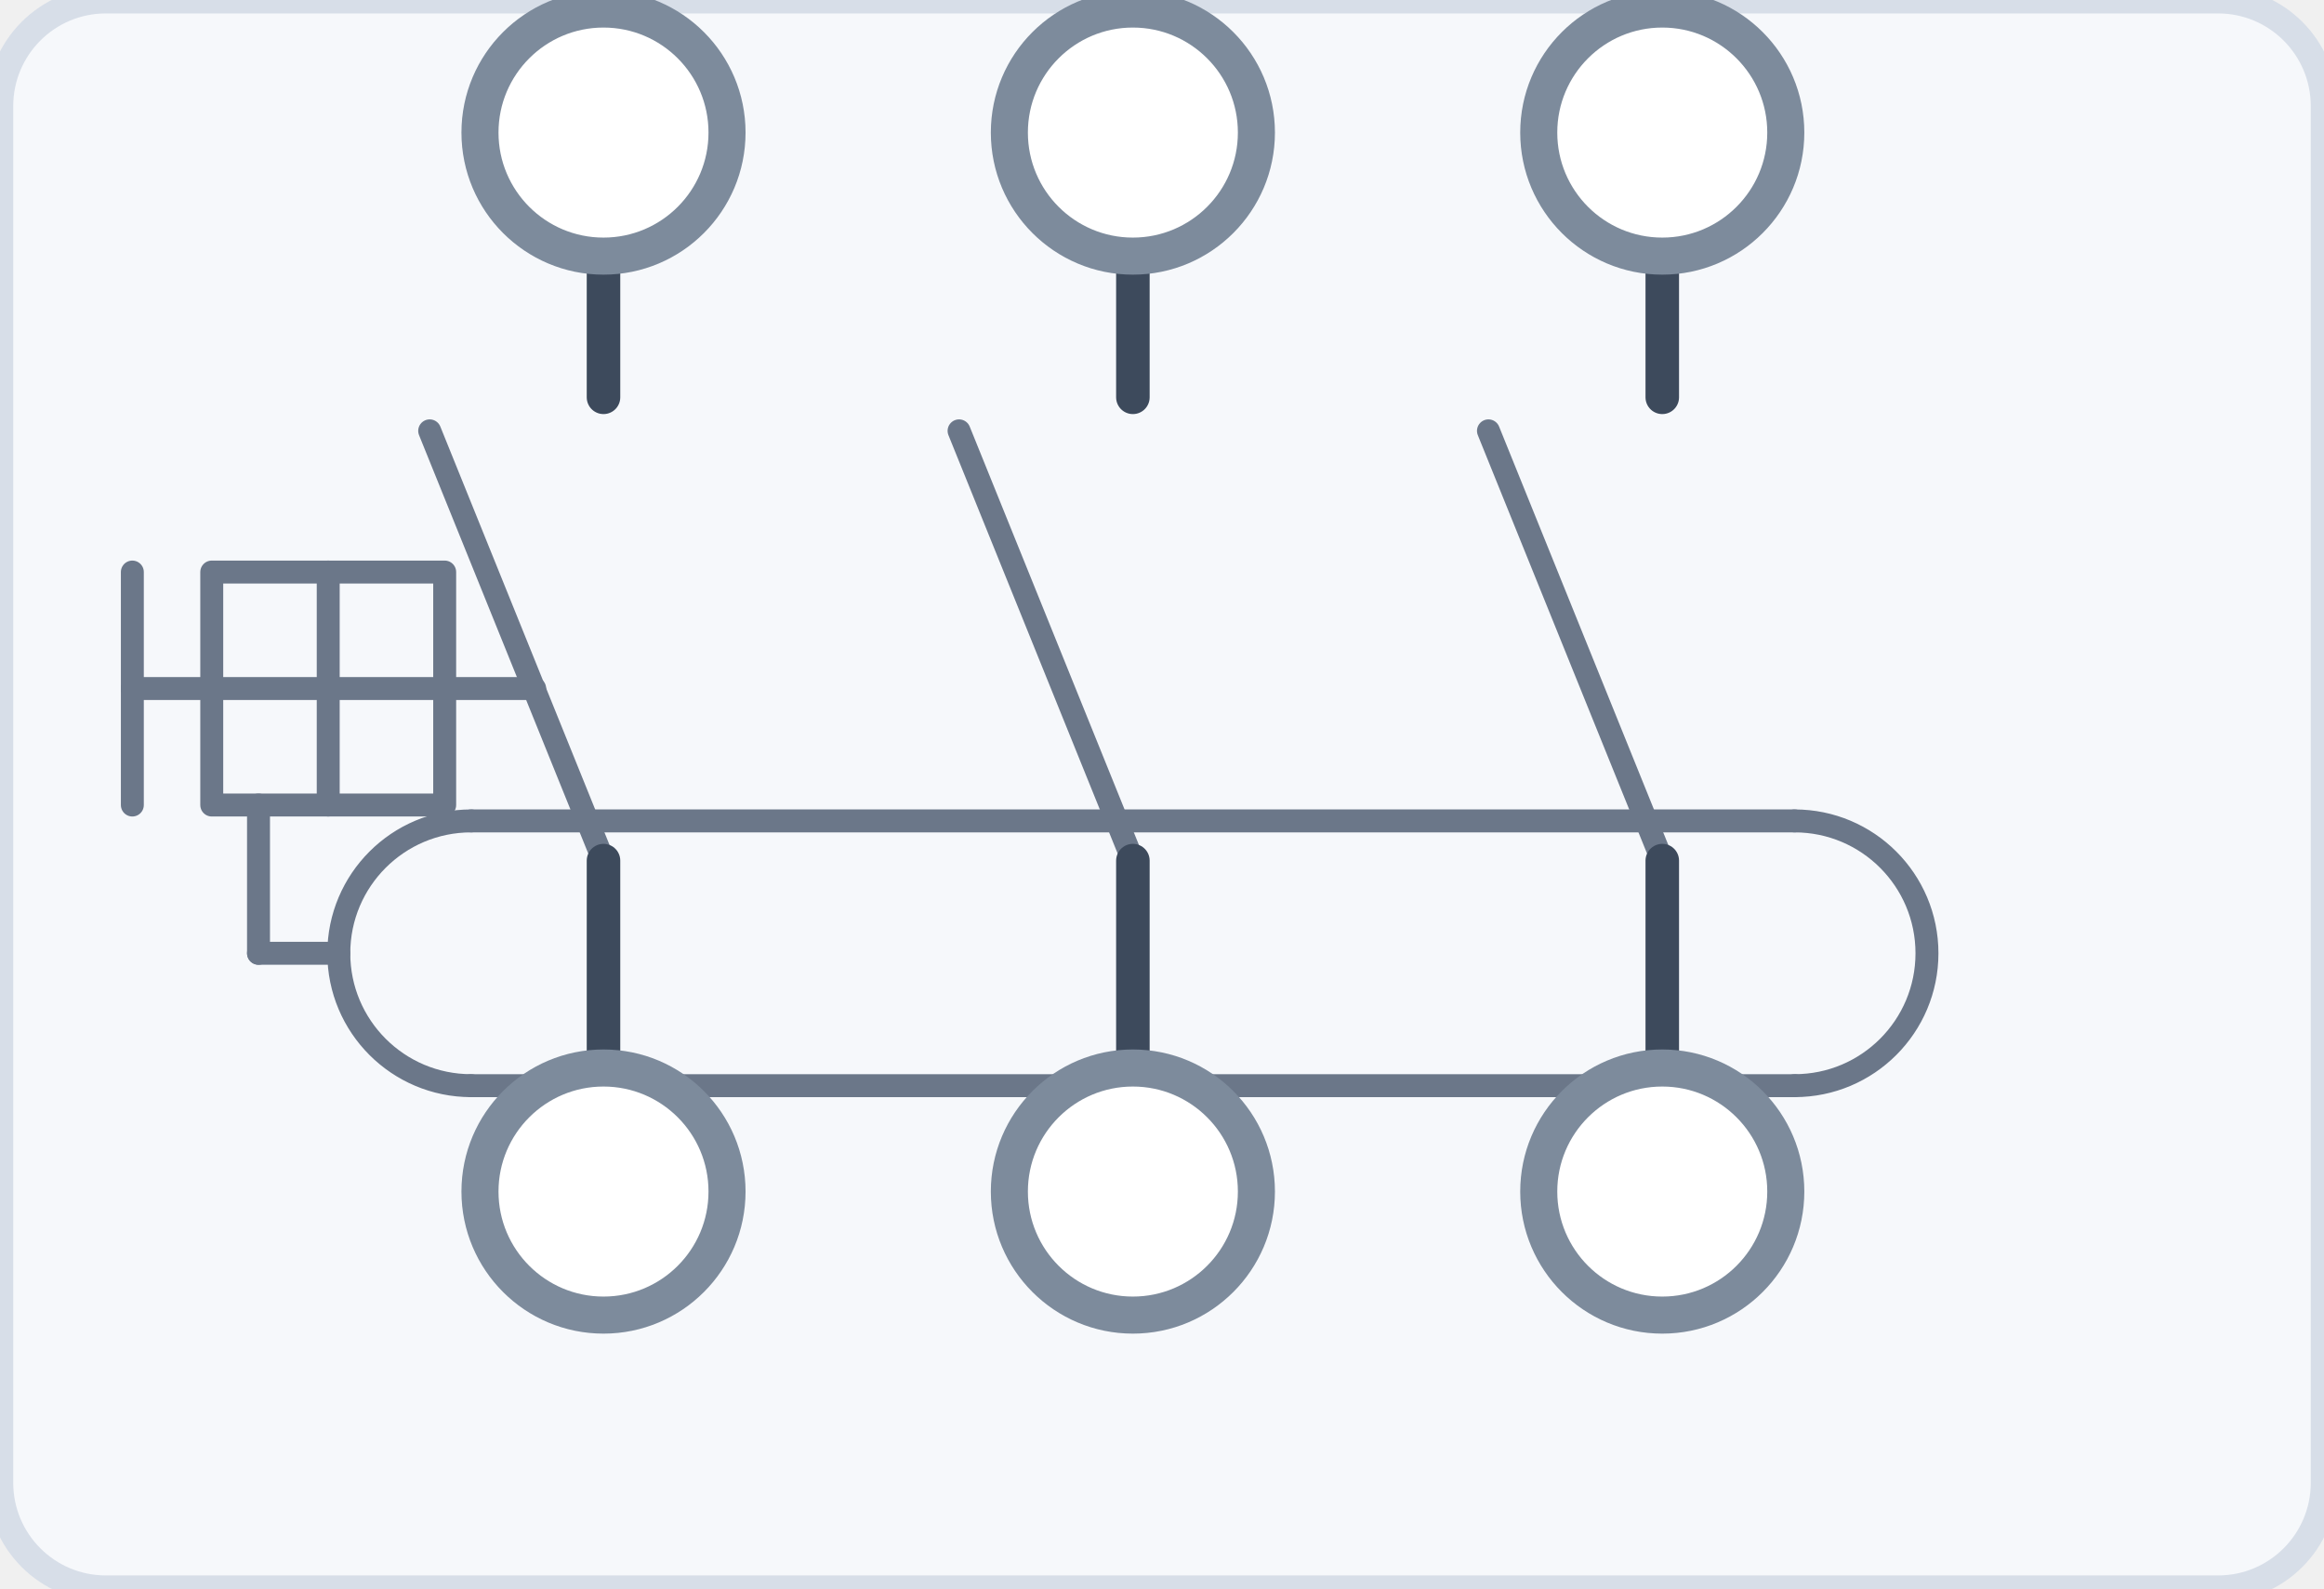
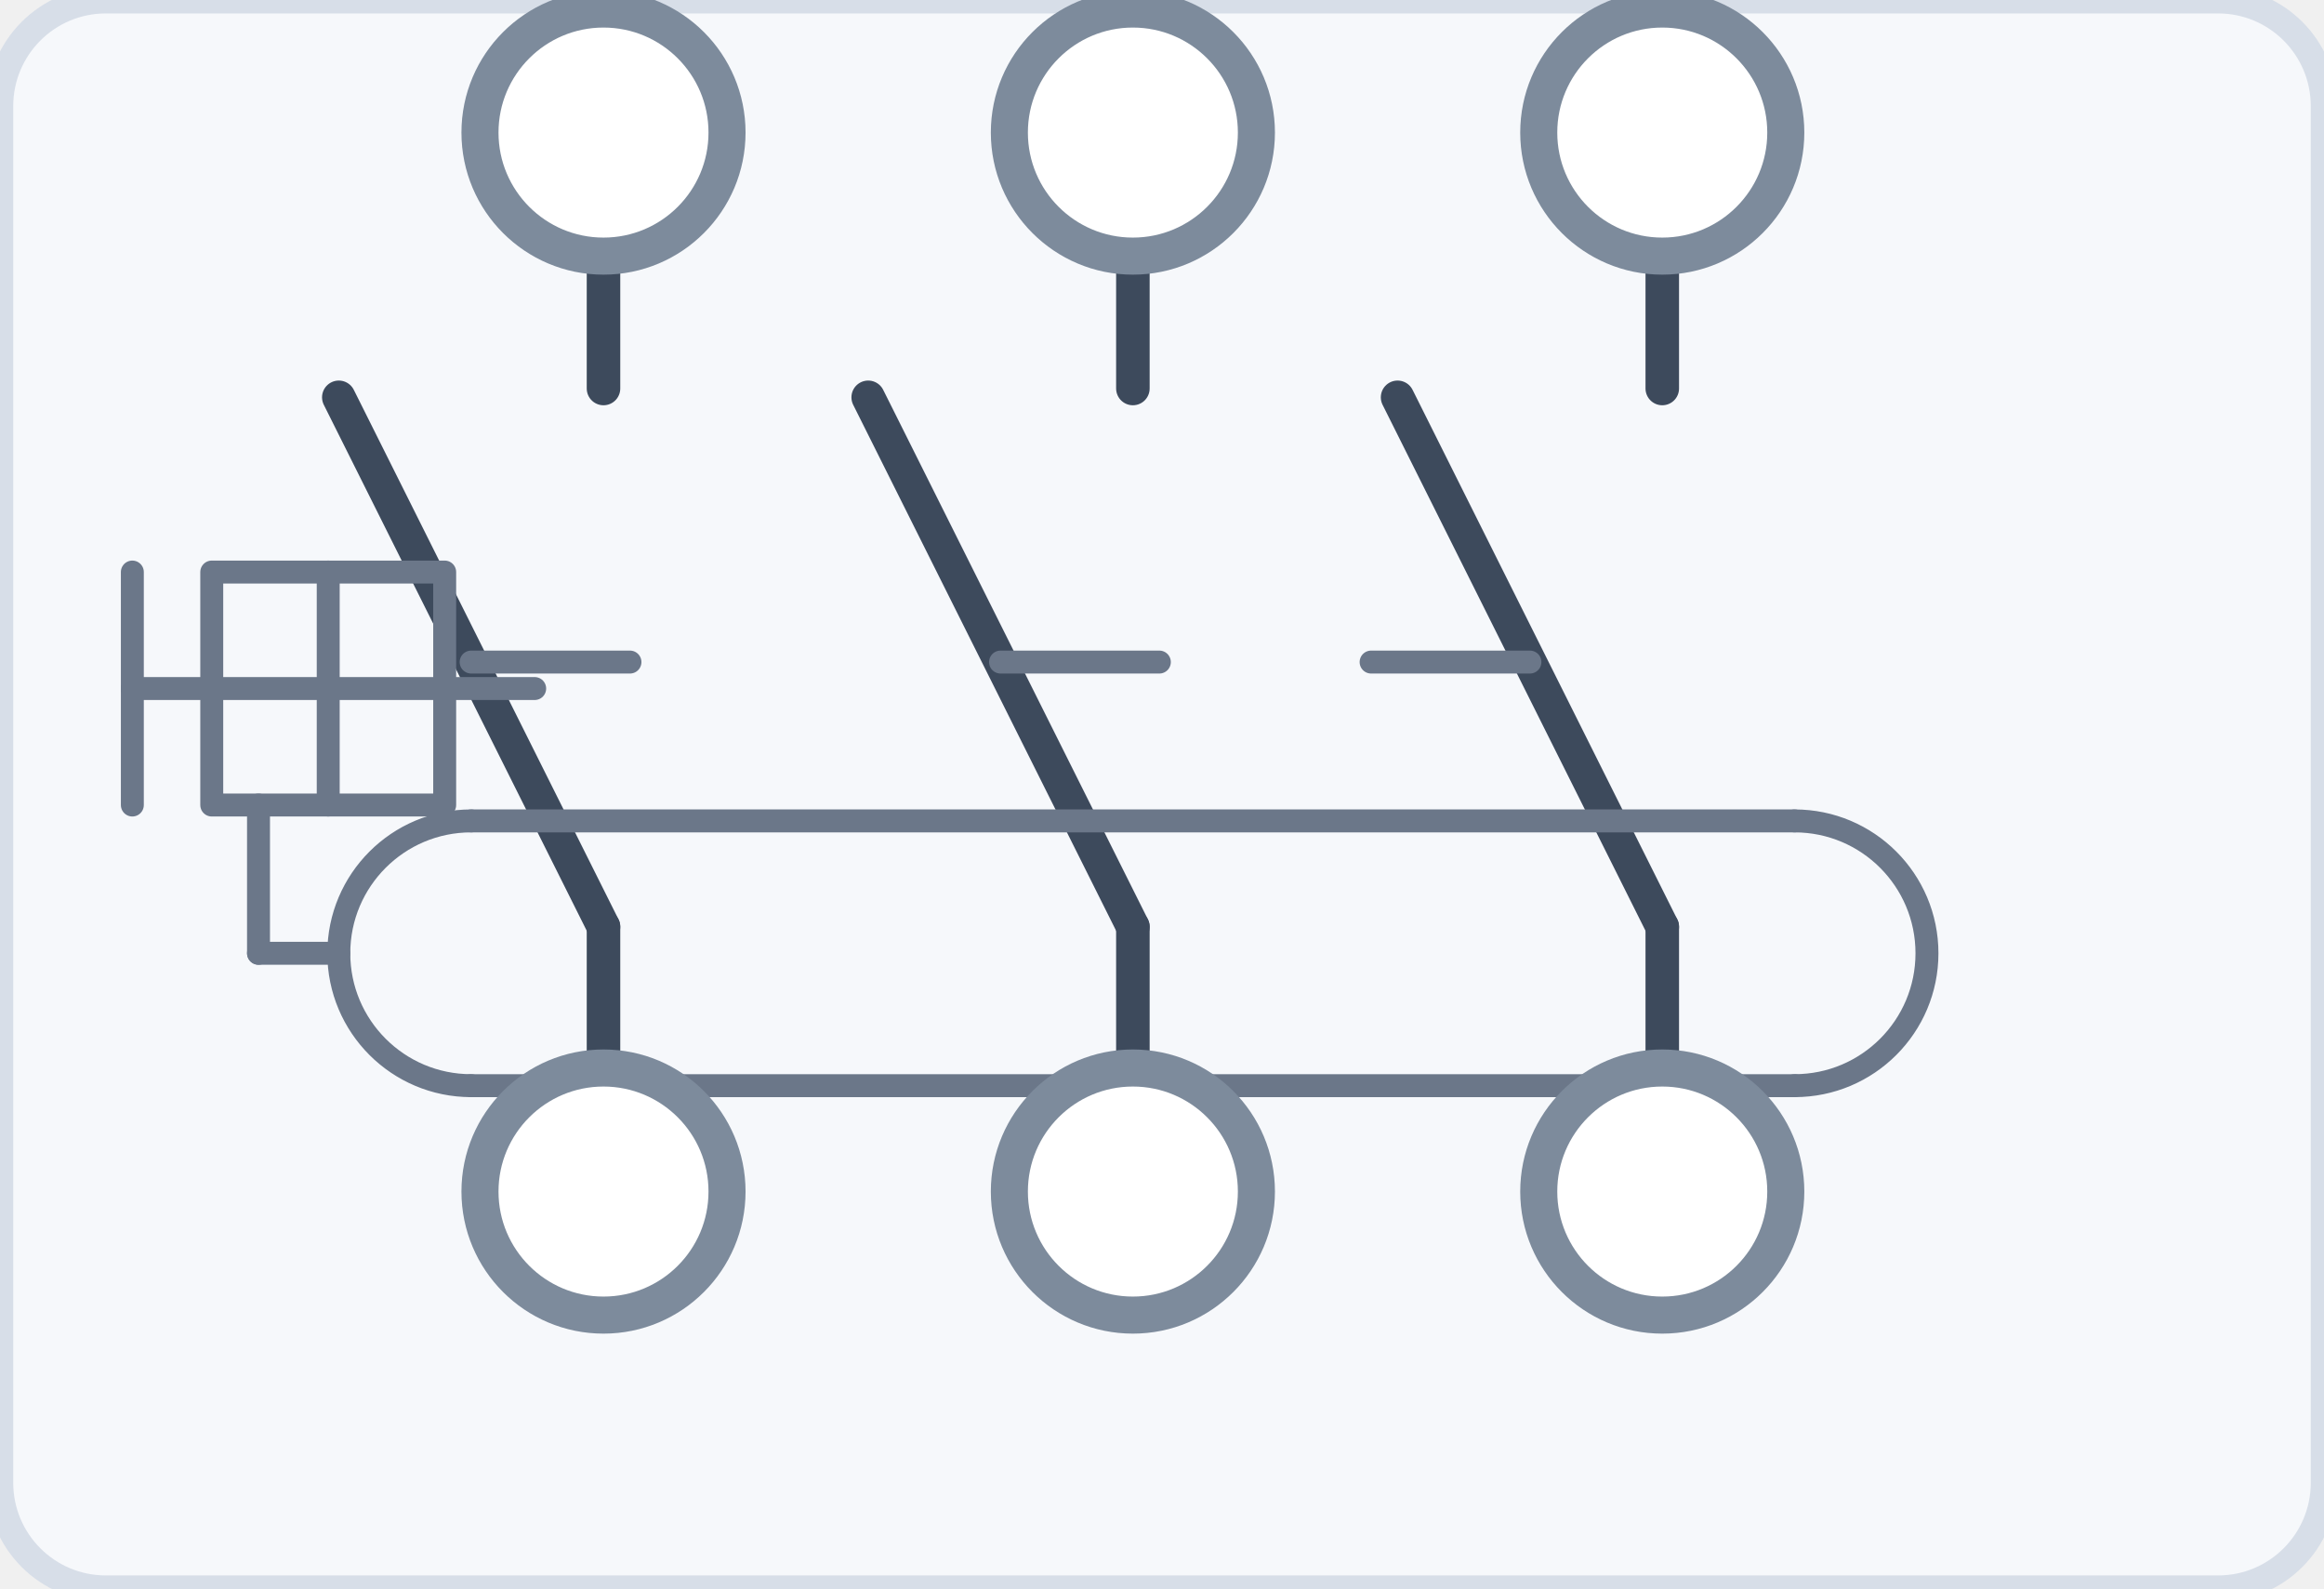
<svg xmlns="http://www.w3.org/2000/svg" width="79" height="54" viewBox="-6.84 -1.5 26.34 18" role="img">
  <rect x="-6.84" y="-1.5" width="26.34" height="18" rx="1.2" fill="#f6f8fb" stroke="#d7dee8" stroke-width="0.3" />
-   <path d="M0 0L0 3" stroke="#3d4a5c" stroke-width="0.38" fill="none" stroke-linecap="round" stroke-linejoin="round" />
-   <path d="M0 8.25L-1.97 3.38" stroke="#6b7789" stroke-width="0.26" fill="none" stroke-linecap="round" stroke-linejoin="round" />
-   <path d="M0 8.25L0 12" stroke="#3d4a5c" stroke-width="0.38" fill="none" stroke-linecap="round" stroke-linejoin="round" />
-   <path d="M6 0L6 3" stroke="#3d4a5c" stroke-width="0.38" fill="none" stroke-linecap="round" stroke-linejoin="round" />
-   <path d="M6 8.25L4.03 3.38" stroke="#6b7789" stroke-width="0.26" fill="none" stroke-linecap="round" stroke-linejoin="round" />
-   <path d="M6 8.25L6 12" stroke="#3d4a5c" stroke-width="0.38" fill="none" stroke-linecap="round" stroke-linejoin="round" />
-   <path d="M12 0L12 3" stroke="#3d4a5c" stroke-width="0.38" fill="none" stroke-linecap="round" stroke-linejoin="round" />
-   <path d="M12 8.25L10.03 3.38" stroke="#6b7789" stroke-width="0.26" fill="none" stroke-linecap="round" stroke-linejoin="round" />
-   <path d="M12 8.25L12 12" stroke="#3d4a5c" stroke-width="0.38" fill="none" stroke-linecap="round" stroke-linejoin="round" />
+   <path d="M0 0L0 2.9" stroke="#3d4a5c" stroke-width="0.38" fill="none" stroke-linecap="round" stroke-linejoin="round" />
+   <path d="M-3 3L0 9" stroke="#3d4a5c" stroke-width="0.38" fill="none" stroke-linecap="round" stroke-linejoin="round" />
+   <path d="M-1.5 6L0.3 6" stroke="#6b7789" stroke-width="0.26" fill="none" stroke-linecap="round" stroke-linejoin="round" />
+   <path d="M0 9L0 12" stroke="#3d4a5c" stroke-width="0.38" fill="none" stroke-linecap="round" stroke-linejoin="round" />
+   <path d="M6 0L6 2.9" stroke="#3d4a5c" stroke-width="0.38" fill="none" stroke-linecap="round" stroke-linejoin="round" />
+   <path d="M3 3L6 9" stroke="#3d4a5c" stroke-width="0.38" fill="none" stroke-linecap="round" stroke-linejoin="round" />
+   <path d="M4.5 6L6.3 6" stroke="#6b7789" stroke-width="0.26" fill="none" stroke-linecap="round" stroke-linejoin="round" />
+   <path d="M6 9L6 12" stroke="#3d4a5c" stroke-width="0.38" fill="none" stroke-linecap="round" stroke-linejoin="round" />
+   <path d="M12 0L12 2.9" stroke="#3d4a5c" stroke-width="0.38" fill="none" stroke-linecap="round" stroke-linejoin="round" />
+   <path d="M9 3L12 9" stroke="#3d4a5c" stroke-width="0.38" fill="none" stroke-linecap="round" stroke-linejoin="round" />
+   <path d="M8.7 6L10.5 6" stroke="#6b7789" stroke-width="0.26" fill="none" stroke-linecap="round" stroke-linejoin="round" />
+   <path d="M12 9L12 12" stroke="#3d4a5c" stroke-width="0.38" fill="none" stroke-linecap="round" stroke-linejoin="round" />
  <path d="M-1.5 7.8H13.5" stroke="#6b7789" stroke-width="0.26" fill="none" stroke-linecap="round" stroke-linejoin="round" />
  <path d="M-1.5 10.8H13.5" stroke="#6b7789" stroke-width="0.26" fill="none" stroke-linecap="round" stroke-linejoin="round" />
  <path d="M-1.5 10.8a1.5 1.5 0 0 1 0 -3" stroke="#6b7789" stroke-width="0.26" fill="none" stroke-linecap="round" stroke-linejoin="round" />
  <path d="M13.5 7.8a1.5 1.5 0 0 1 0 3" stroke="#6b7789" stroke-width="0.26" fill="none" stroke-linecap="round" stroke-linejoin="round" />
  <path d="M-5.34 4.98L-5.34 7.62" stroke="#6b7789" stroke-width="0.26" fill="none" stroke-linecap="round" stroke-linejoin="round" />
  <path d="M-5.34 6.3L-0.78 6.3" stroke="#6b7789" stroke-width="0.26" fill="none" stroke-linecap="round" stroke-linejoin="round" />
  <path d="M-4.44 4.98H-1.8V7.62H-4.44Z" stroke="#6b7789" stroke-width="0.26" fill="none" stroke-linecap="round" stroke-linejoin="round" />
  <path d="M-3.12 4.98L-3.12 7.62" stroke="#6b7789" stroke-width="0.26" fill="none" stroke-linecap="round" stroke-linejoin="round" />
  <path d="M-3.91 7.62L-3.91 9.3" stroke="#6b7789" stroke-width="0.26" fill="none" stroke-linecap="round" stroke-linejoin="round" />
  <path d="M-3.91 9.3L-3 9.3" stroke="#6b7789" stroke-width="0.26" fill="none" stroke-linecap="round" stroke-linejoin="round" />
  <circle cx="0" cy="0" r="1.4" fill="#ffffff" stroke="#7d8b9c" stroke-width="0.42" />
  <circle cx="6" cy="0" r="1.4" fill="#ffffff" stroke="#7d8b9c" stroke-width="0.42" />
  <circle cx="12" cy="0" r="1.4" fill="#ffffff" stroke="#7d8b9c" stroke-width="0.42" />
  <circle cx="0" cy="12" r="1.4" fill="#ffffff" stroke="#7d8b9c" stroke-width="0.42" />
  <circle cx="6" cy="12" r="1.4" fill="#ffffff" stroke="#7d8b9c" stroke-width="0.42" />
  <circle cx="12" cy="12" r="1.4" fill="#ffffff" stroke="#7d8b9c" stroke-width="0.42" />
</svg>
